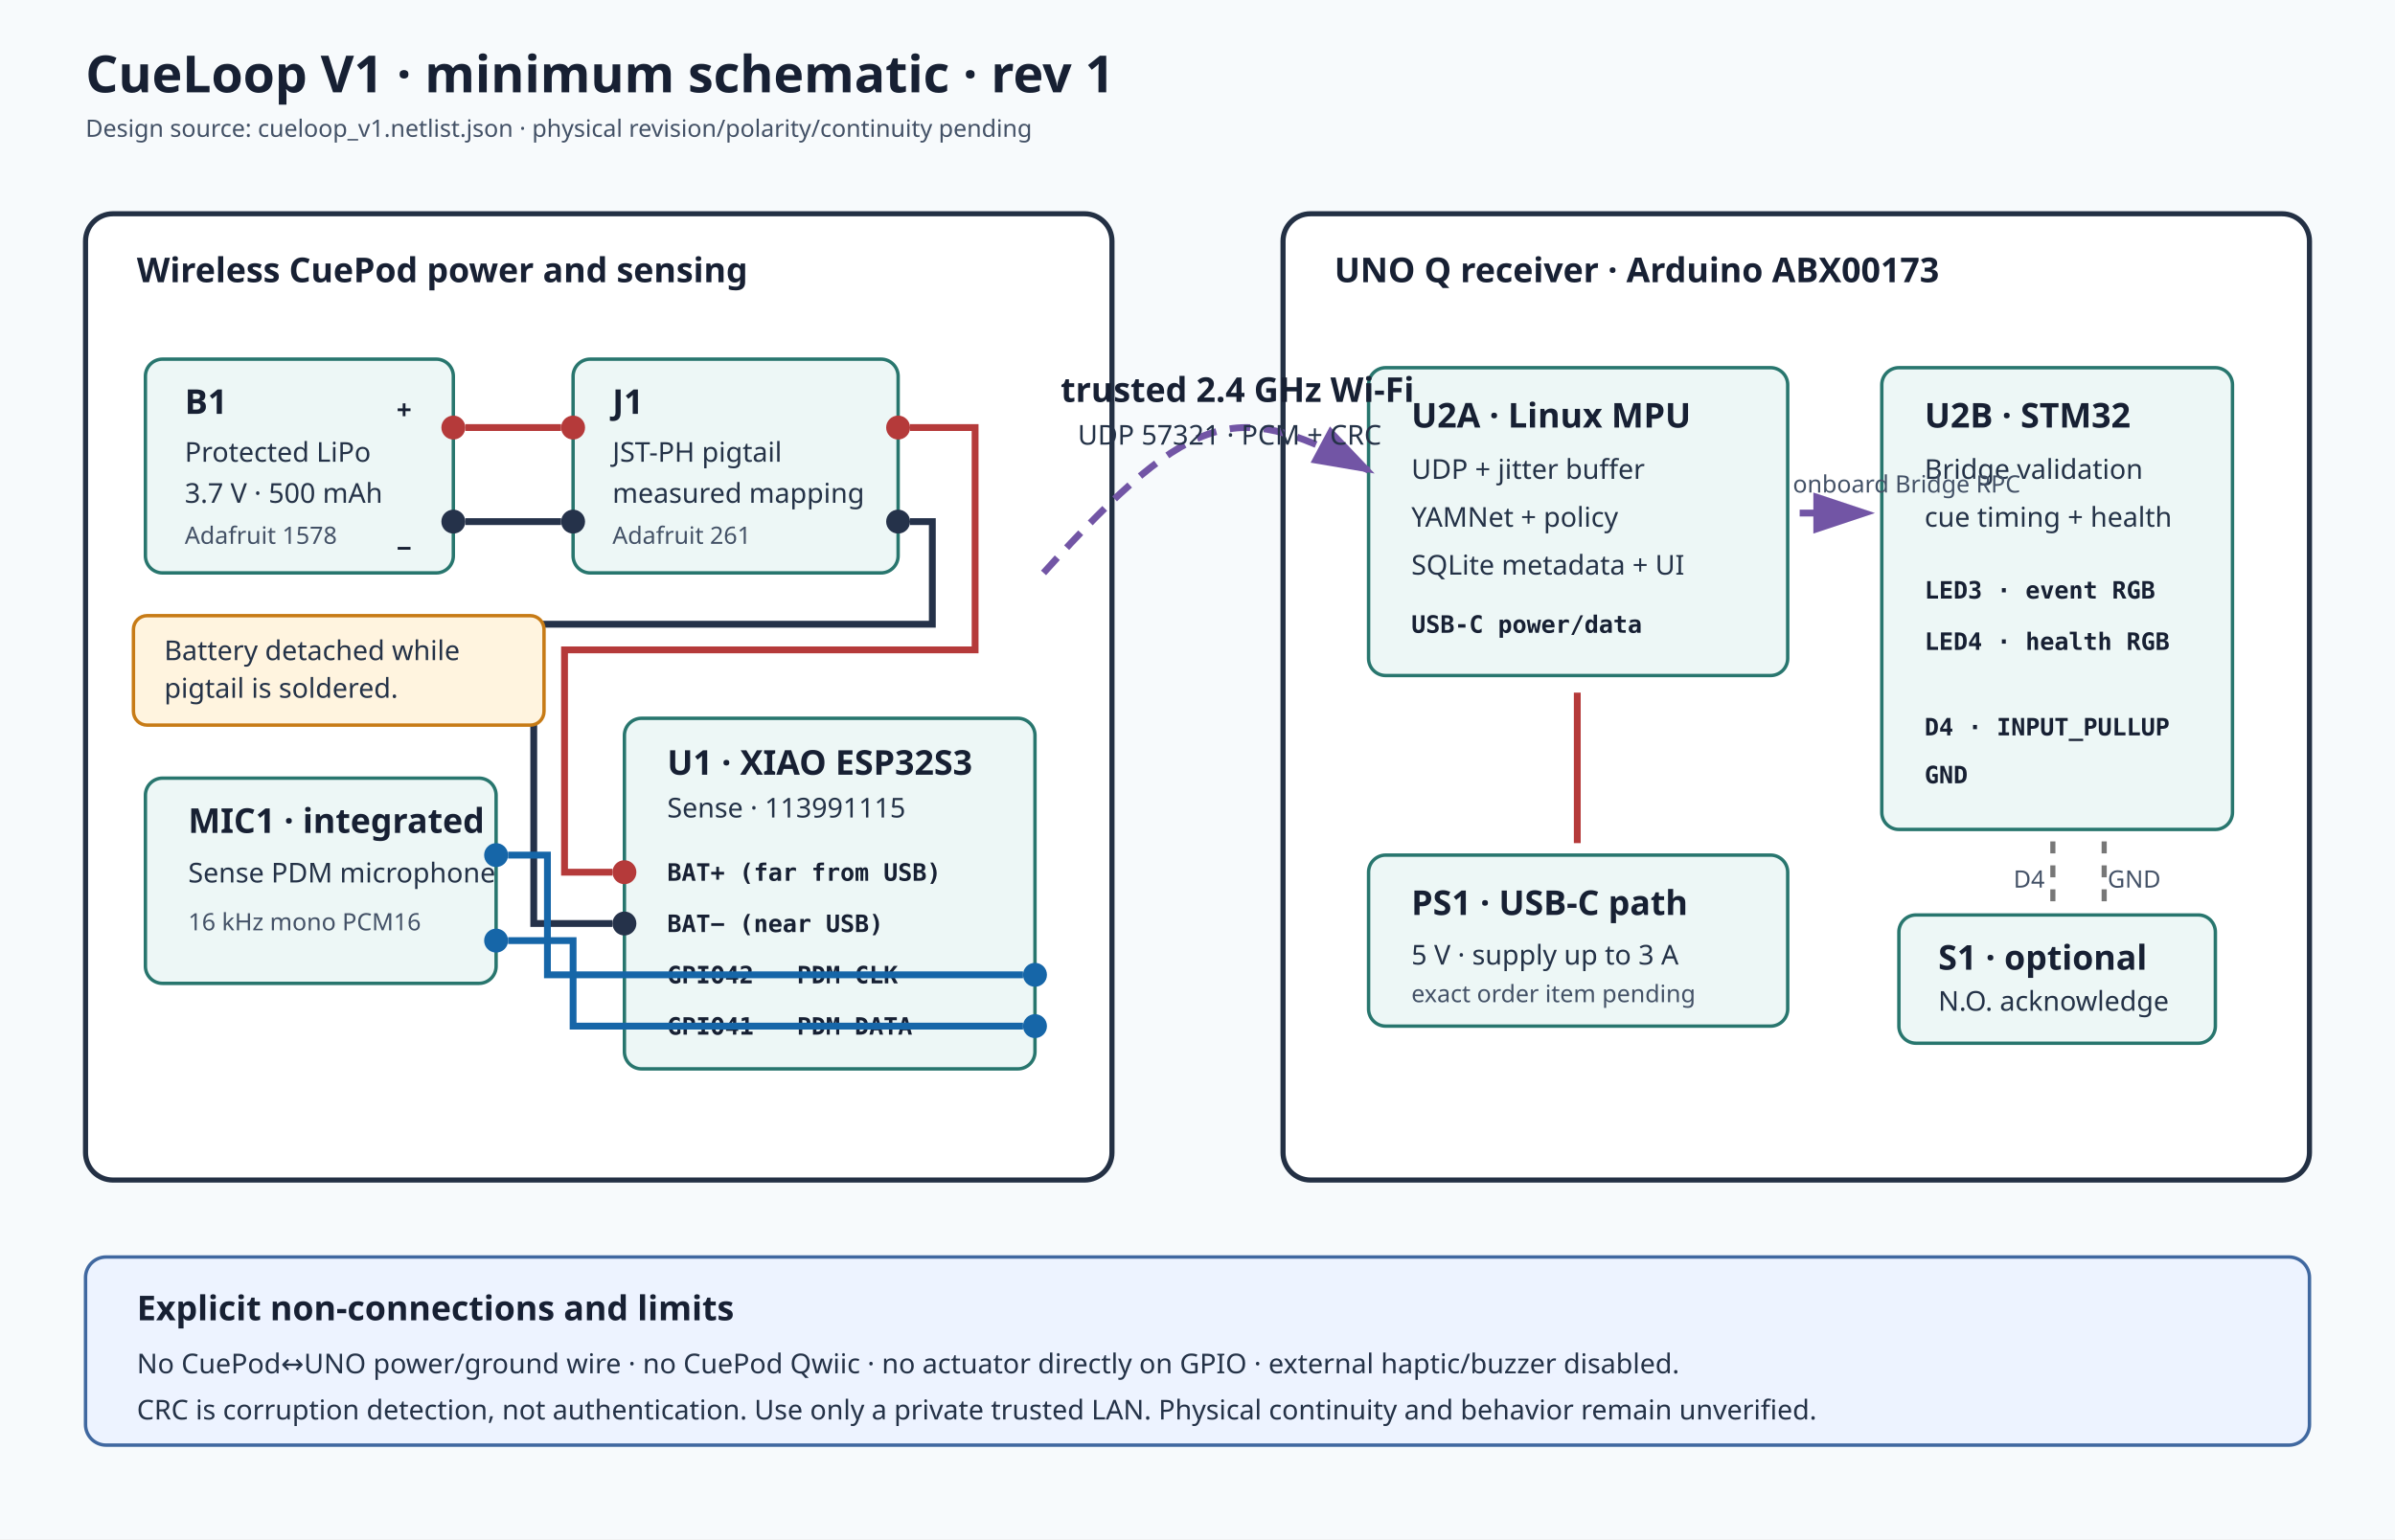
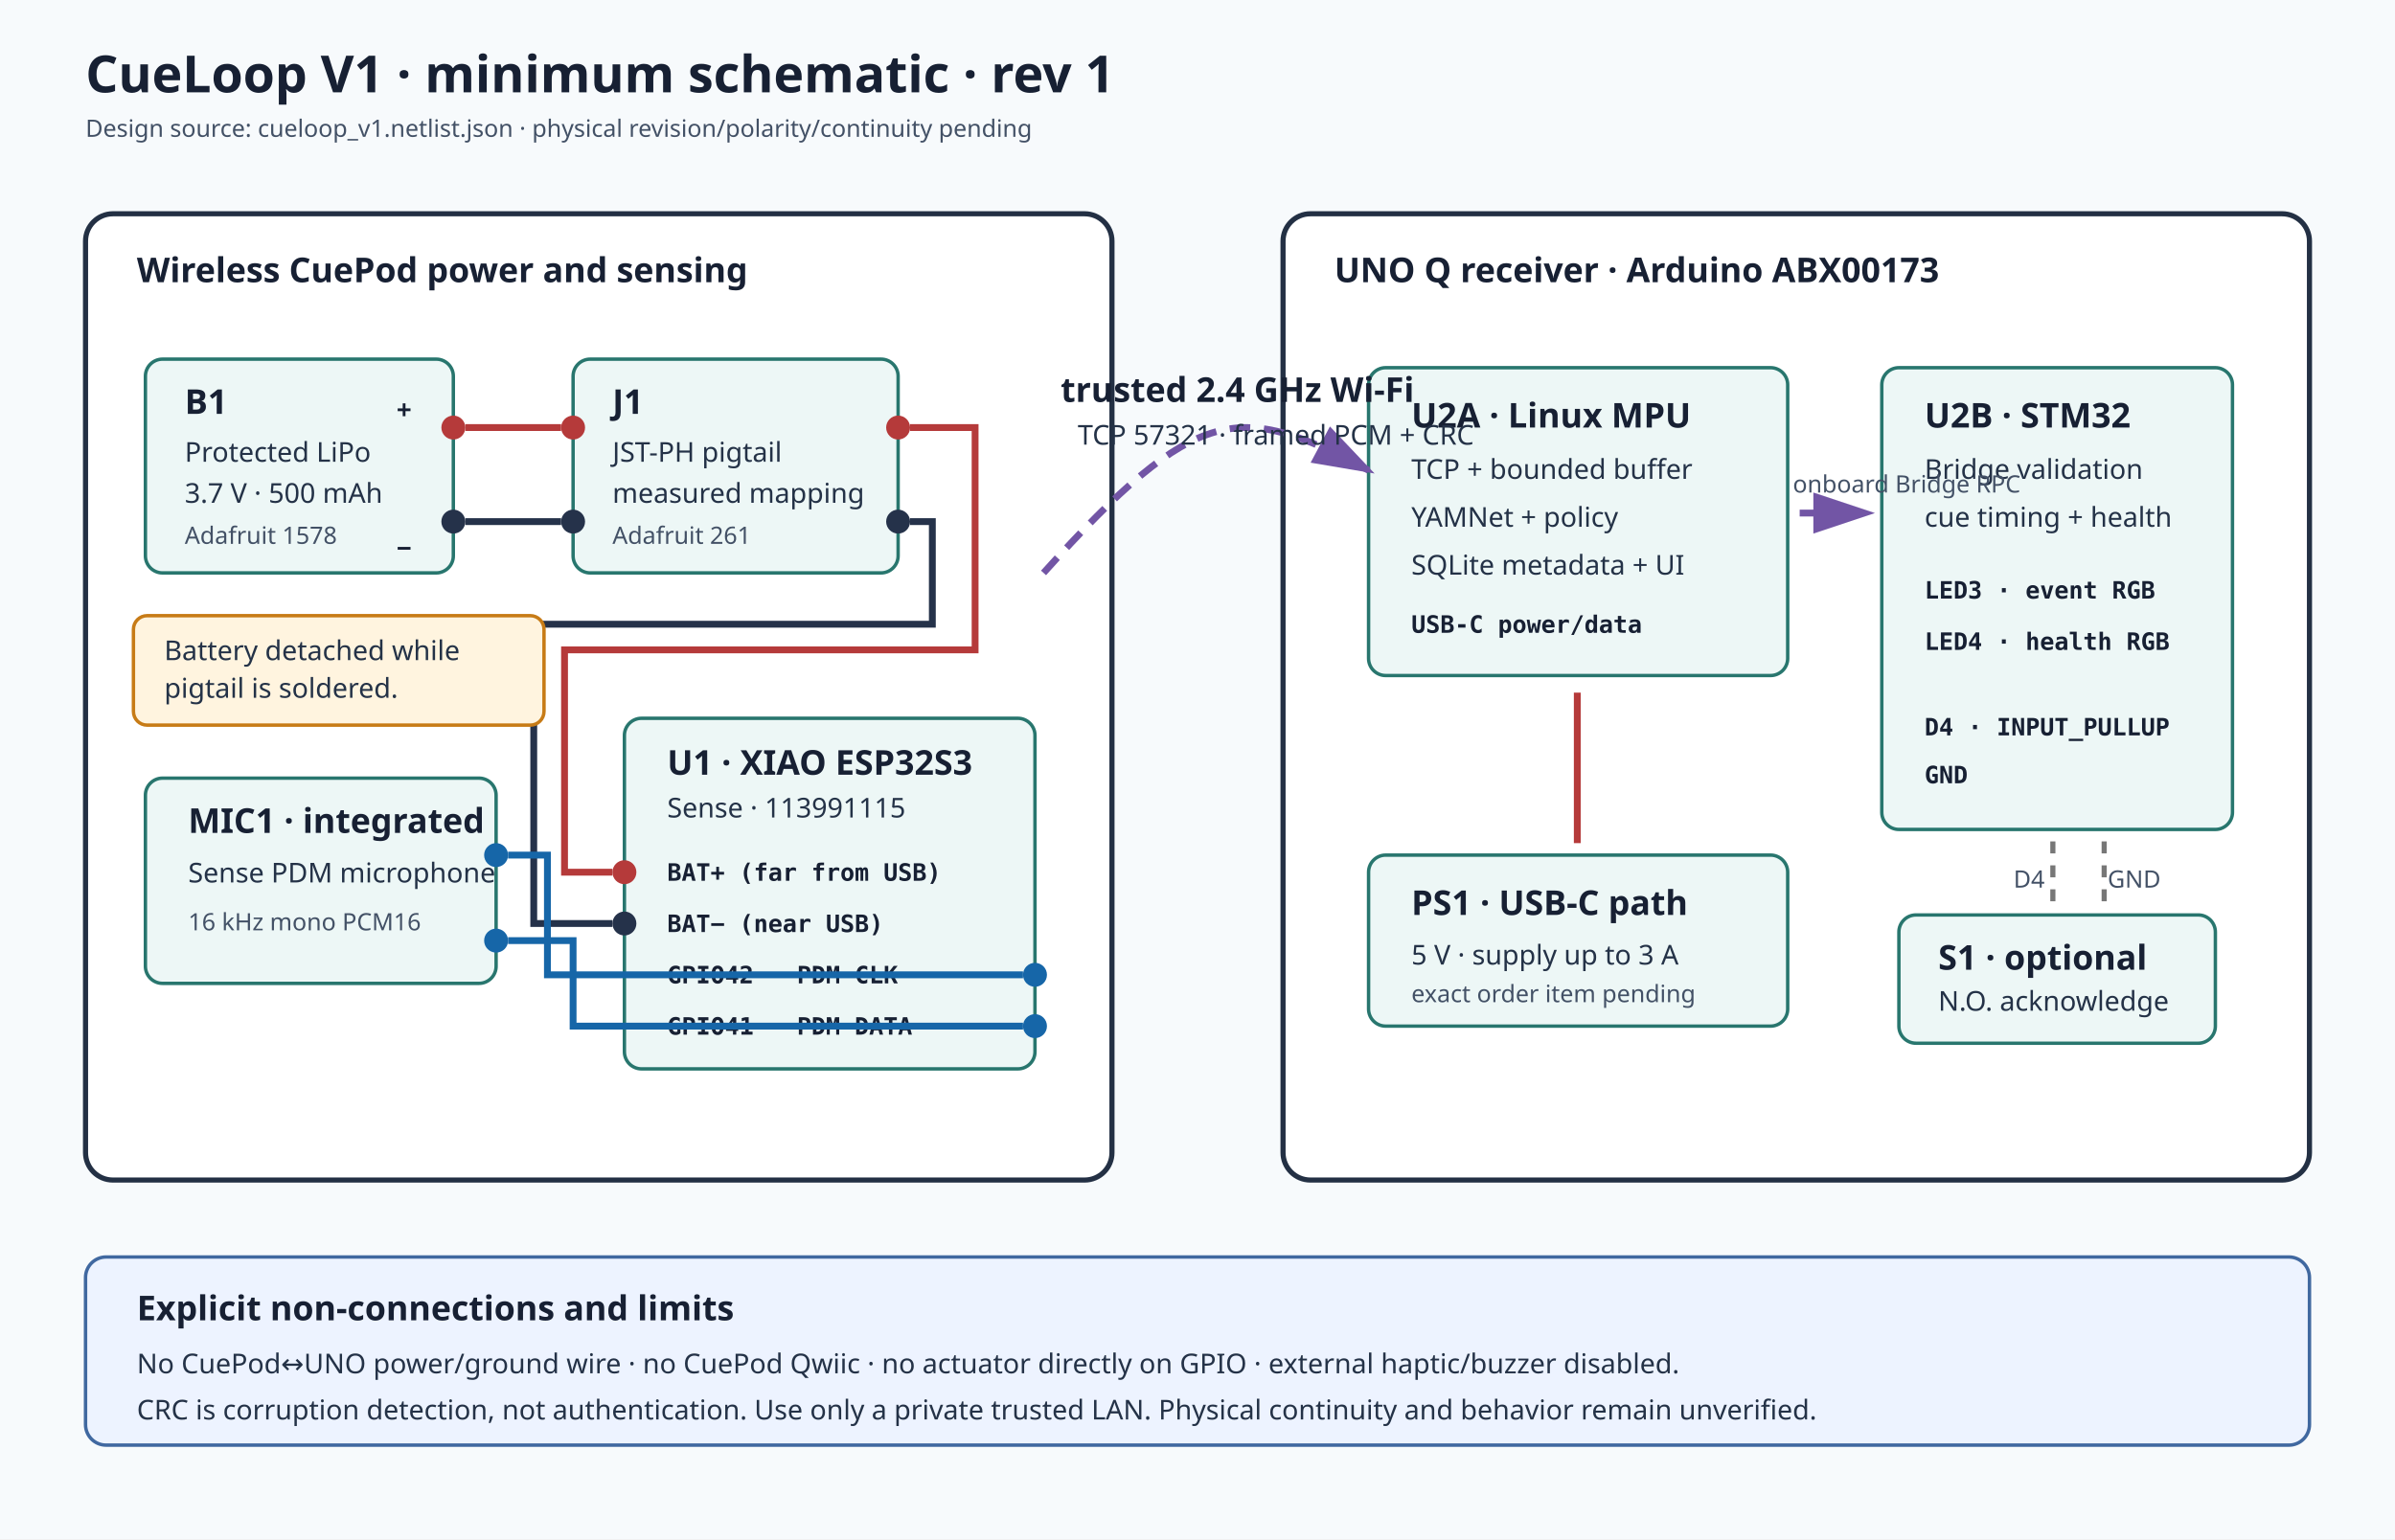
<svg xmlns="http://www.w3.org/2000/svg" width="1400" height="900" viewBox="0 0 1400 900" role="img" aria-labelledby="title desc">
  <defs>
    <style>
      .bg{fill:#f7fafc}.panel{fill:#fff;stroke:#233044;stroke-width:3}.sub{fill:#edf7f6;stroke:#28766e;stroke-width:2}.wire{fill:none;stroke:#b53a3a;stroke-width:4}.gnd{fill:none;stroke:#25324a;stroke-width:4}.signal{fill:none;stroke:#1666a8;stroke-width:4}.logical{fill:none;stroke:#7255a5;stroke-width:4;stroke-dasharray:12 8}.optional{fill:none;stroke:#777;stroke-width:3;stroke-dasharray:7 7}.title{font:700 30px sans-serif;fill:#172033}.h{font:700 20px sans-serif;fill:#172033}.t{font:16px sans-serif;fill:#243247}.small{font:14px sans-serif;fill:#435166}.pin{font:700 14px monospace;fill:#172033}.warn{fill:#fff4df;stroke:#c77b16;stroke-width:2}.note{fill:#edf3ff;stroke:#4068a0;stroke-width:2}
    </style>
    <marker id="arrow" markerWidth="10" markerHeight="10" refX="8" refY="3" orient="auto">
      <path d="M0,0 L0,6 L9,3 z" fill="#7255a5" />
    </marker>
  </defs>
  <rect class="bg" width="1400" height="900" />
  <text class="title" x="50" y="54">CueLoop V1 · minimum schematic · rev 1</text>
  <text class="small" x="50" y="80">Design source: cueloop_v1.netlist.json · physical revision/polarity/continuity pending</text>
  <rect class="panel" x="50" y="125" width="600" height="565" rx="16" />
  <text class="h" x="80" y="165">Wireless CuePod power and sensing</text>
  <rect class="sub" x="85" y="210" width="180" height="125" rx="10" />
  <text class="h" x="108" y="242">B1</text>
  <text class="t" x="108" y="270">Protected LiPo</text>
  <text class="t" x="108" y="294">3.7 V · 500 mAh</text>
  <text class="small" x="108" y="318">Adafruit 1578</text>
  <circle cx="265" cy="250" r="7" fill="#b53a3a" />
  <circle cx="265" cy="305" r="7" fill="#25324a" />
  <text class="pin" x="232" y="244">+</text>
  <text class="pin" x="232" y="325">−</text>
  <rect class="sub" x="335" y="210" width="190" height="125" rx="10" />
  <text class="h" x="358" y="242">J1</text>
  <text class="t" x="358" y="270">JST-PH pigtail</text>
  <text class="t" x="358" y="294">measured mapping</text>
  <text class="small" x="358" y="318">Adafruit 261</text>
  <circle cx="335" cy="250" r="7" fill="#b53a3a" />
  <circle cx="335" cy="305" r="7" fill="#25324a" />
  <circle cx="525" cy="250" r="7" fill="#b53a3a" />
  <circle cx="525" cy="305" r="7" fill="#25324a" />
  <path class="wire" d="M272 250 H328" />
  <path class="gnd" d="M272 305 H328" />
  <rect class="sub" x="365" y="420" width="240" height="205" rx="10" />
  <text class="h" x="390" y="453">U1 · XIAO ESP32S3</text>
  <text class="t" x="390" y="478">Sense · 113991115</text>
  <text class="pin" x="390" y="515">BAT+  (far from USB)</text>
  <text class="pin" x="390" y="545">BAT−  (near USB)</text>
  <text class="pin" x="390" y="575">GPIO42 · PDM CLK</text>
  <text class="pin" x="390" y="605">GPIO41 · PDM DATA</text>
  <circle cx="365" cy="510" r="7" fill="#b53a3a" />
  <circle cx="365" cy="540" r="7" fill="#25324a" />
  <circle cx="605" cy="570" r="7" fill="#1666a8" />
  <circle cx="605" cy="600" r="7" fill="#1666a8" />
  <path class="wire" d="M532 250 H570 V380 H330 V510 H358" />
  <path class="gnd" d="M532 305 H545 V365 H312 V540 H358" />
  <rect class="sub" x="85" y="455" width="205" height="120" rx="10" />
  <text class="h" x="110" y="487">MIC1 · integrated</text>
  <text class="t" x="110" y="516">Sense PDM microphone</text>
  <text class="small" x="110" y="544">16 kHz mono PCM16</text>
  <circle cx="290" cy="500" r="7" fill="#1666a8" />
  <circle cx="290" cy="550" r="7" fill="#1666a8" />
  <path class="signal" d="M297 500 H320 V570 H598" />
  <path class="signal" d="M297 550 H335 V600 H598" />
  <rect class="warn" x="78" y="360" width="240" height="64" rx="8" />
  <text class="t" x="96" y="386">Battery detached while</text>
  <text class="t" x="96" y="408">pigtail is soldered.</text>
  <rect class="panel" x="750" y="125" width="600" height="565" rx="16" />
  <text class="h" x="780" y="165">UNO Q receiver · Arduino ABX00173</text>
  <rect class="sub" x="800" y="215" width="245" height="180" rx="10" />
  <text class="h" x="825" y="250">U2A · Linux MPU</text>
-   <text class="t" x="825" y="280">UDP + jitter buffer</text>
+   <text class="t" x="825" y="280">TCP + bounded buffer</text>
  <text class="t" x="825" y="308">YAMNet + policy</text>
  <text class="t" x="825" y="336">SQLite metadata + UI</text>
  <text class="pin" x="825" y="370">USB-C power/data</text>
  <rect class="sub" x="1100" y="215" width="205" height="270" rx="10" />
  <text class="h" x="1125" y="250">U2B · STM32</text>
  <text class="t" x="1125" y="280">Bridge validation</text>
  <text class="t" x="1125" y="308">cue timing + health</text>
  <text class="pin" x="1125" y="350">LED3 · event RGB</text>
  <text class="pin" x="1125" y="380">LED4 · health RGB</text>
  <text class="pin" x="1125" y="430">D4 · INPUT_PULLUP</text>
  <text class="pin" x="1125" y="458">GND</text>
  <path class="logical" d="M1052 300 H1092" marker-end="url(#arrow)" />
  <text class="small" x="1048" y="288">onboard Bridge RPC</text>
  <rect class="sub" x="800" y="500" width="245" height="100" rx="10" />
  <text class="h" x="825" y="535">PS1 · USB-C path</text>
  <text class="t" x="825" y="564">5 V · supply up to 3 A</text>
  <text class="small" x="825" y="586">exact order item pending</text>
  <path class="wire" d="M922 493 V405" />
  <rect class="sub" x="1110" y="535" width="185" height="75" rx="10" />
  <text class="h" x="1133" y="567">S1 · optional</text>
  <text class="t" x="1133" y="591">N.O. acknowledge</text>
  <path class="optional" d="M1200 492 V528" />
  <path class="optional" d="M1230 492 V528" />
  <text class="small" x="1177" y="519">D4</text>
  <text class="small" x="1232" y="519">GND</text>
  <path class="logical" d="M610 335 C700 235 725 235 800 275" marker-end="url(#arrow)" />
  <text class="h" x="620" y="235">trusted 2.4 GHz Wi-Fi</text>
-   <text class="t" x="630" y="260">UDP 57321 · PCM + CRC</text>
+   <text class="t" x="630" y="260">TCP 57321 · framed PCM + CRC</text>
  <rect class="note" x="50" y="735" width="1300" height="110" rx="12" />
  <text class="h" x="80" y="772">Explicit non-connections and limits</text>
  <text class="t" x="80" y="803">No CuePod↔UNO power/ground wire · no CuePod Qwiic · no actuator directly on GPIO · external haptic/buzzer disabled.</text>
  <text class="t" x="80" y="830">CRC is corruption detection, not authentication. Use only a private trusted LAN. Physical continuity and behavior remain unverified.</text>
</svg>
